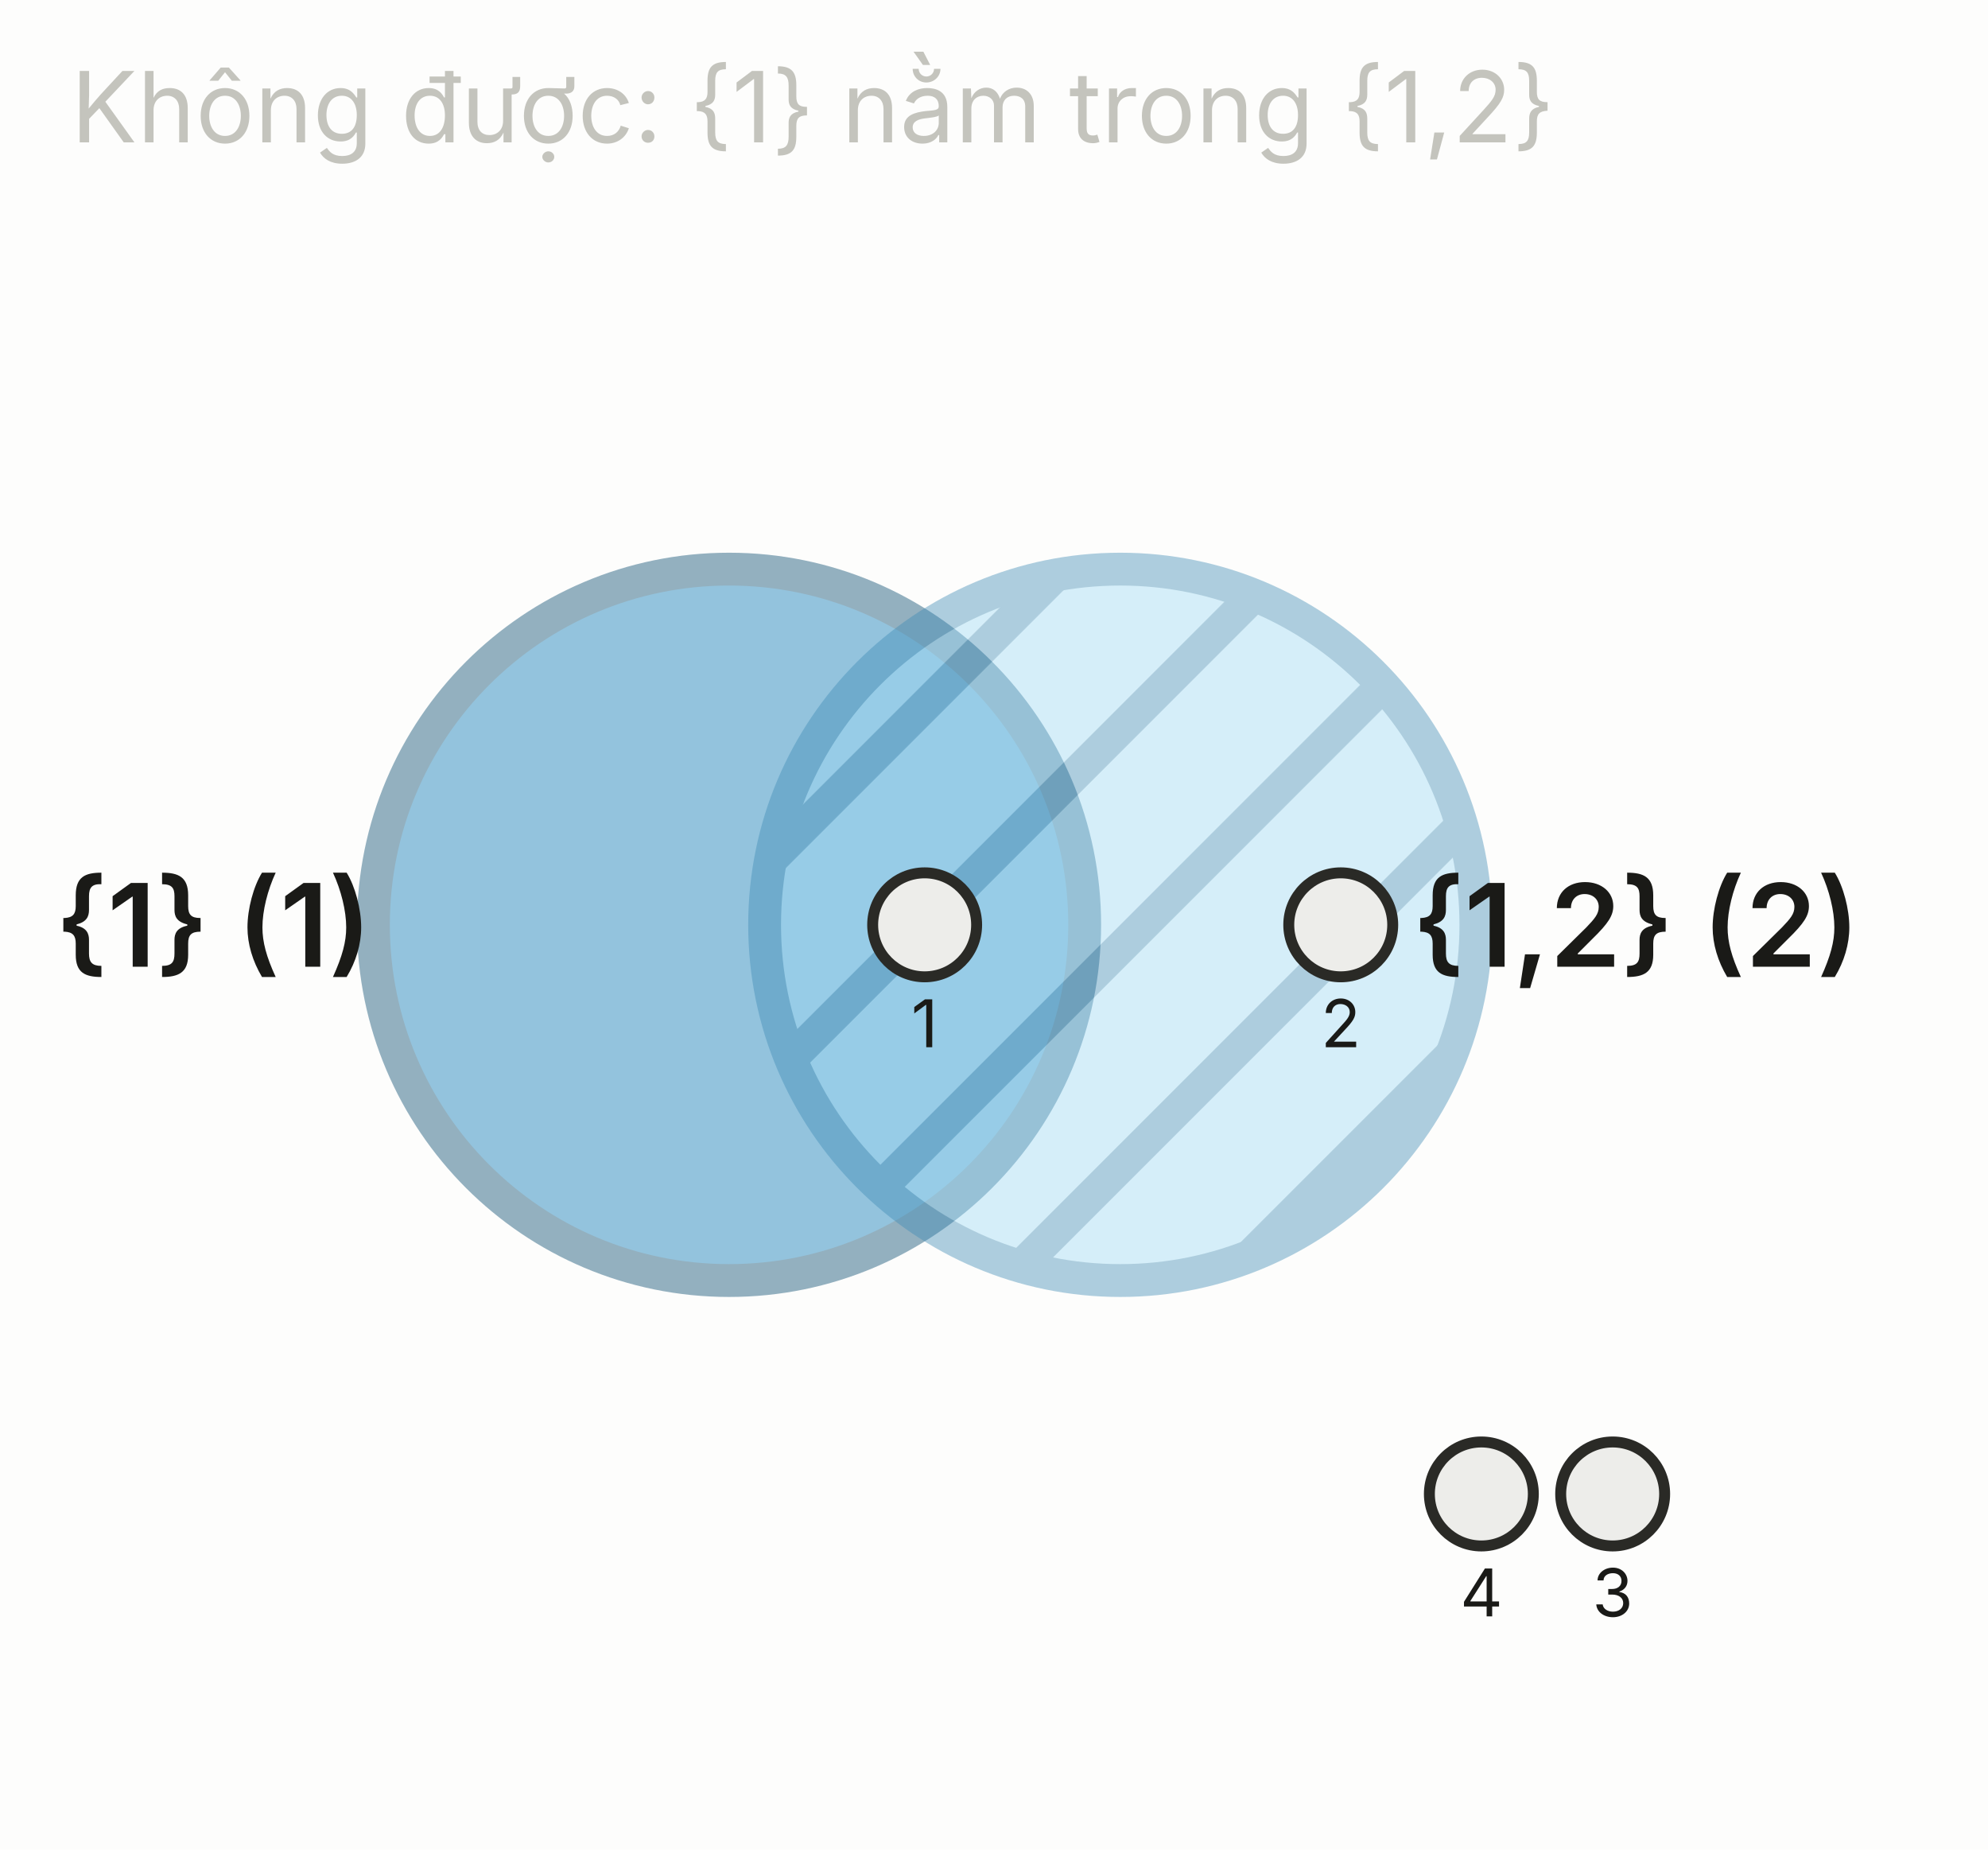
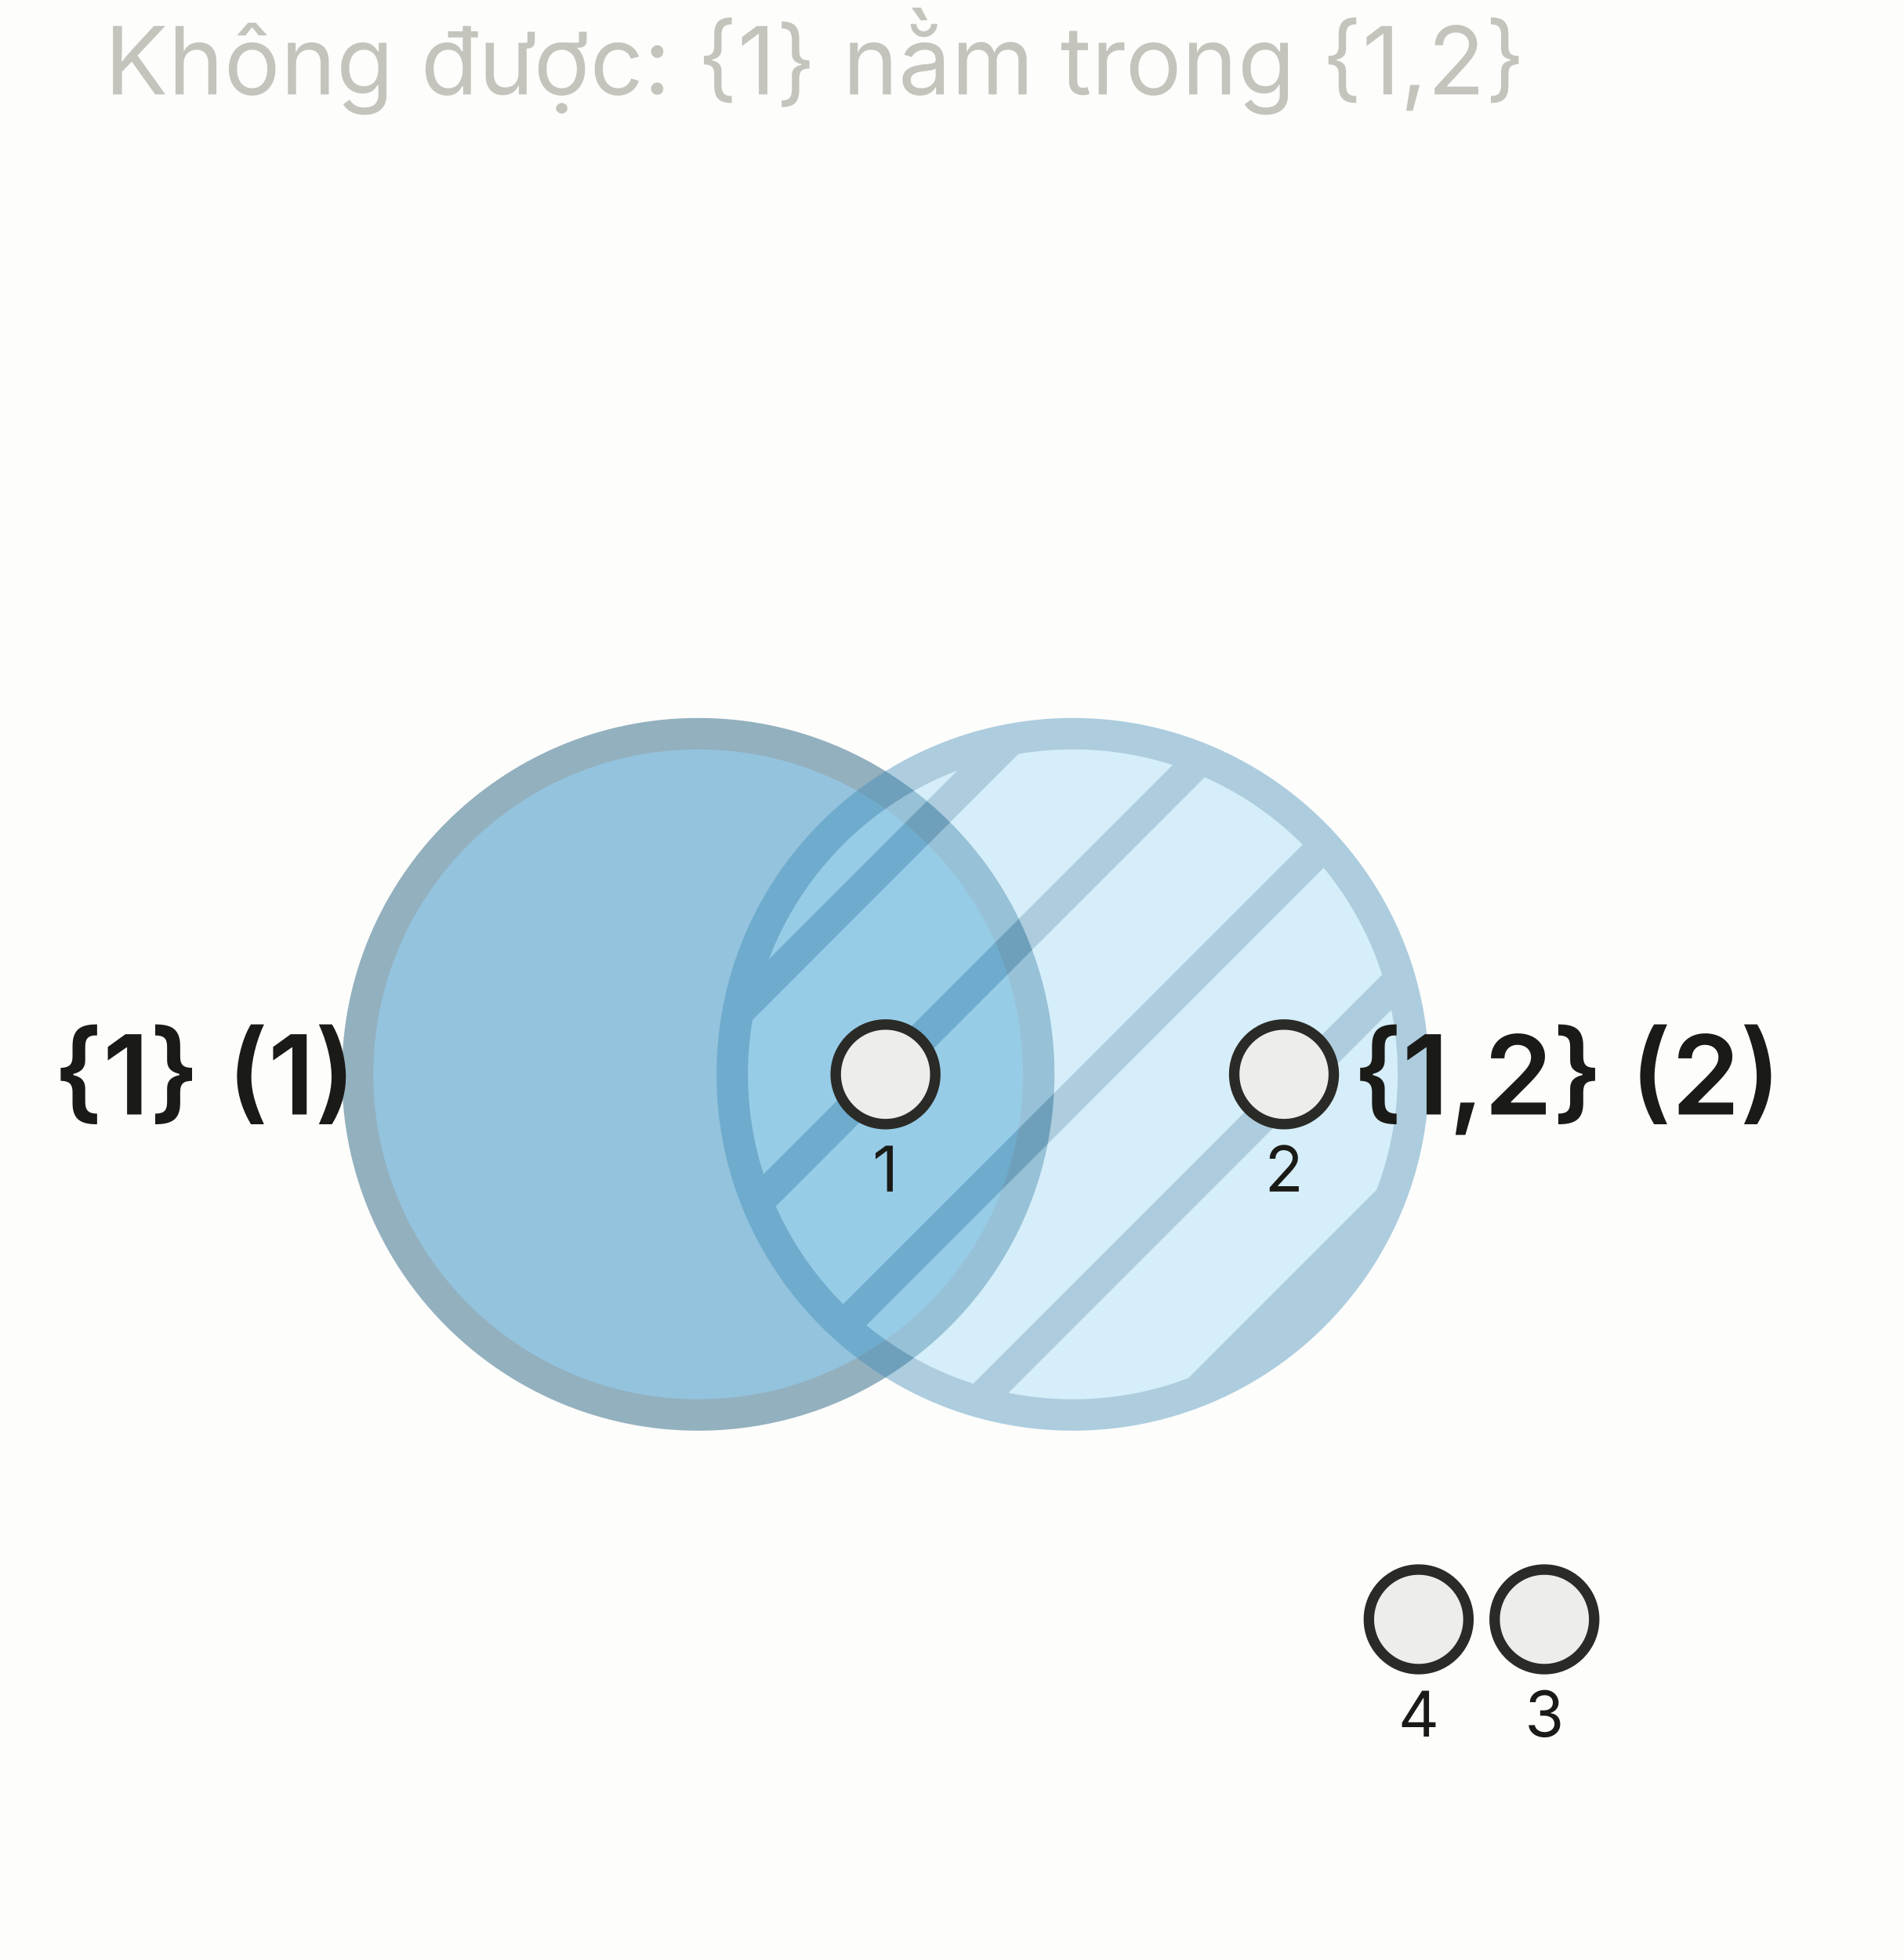
- <svg xmlns="http://www.w3.org/2000/svg" viewBox="-33.8 -33.8 72.67 67.6">
-   <rect fill="#FDFDFC" height="67.6" width="72.67" x="-33.8" y="-33.8" />
+ <svg xmlns="http://www.w3.org/2000/svg" viewBox="-33.8 -41 72.67 74.8">
+   <rect fill="#FDFDFC" height="74.8" width="72.67" x="-33.8" y="-41" />
  <defs>
    <pattern height="8" id="cv-pat-1" patternUnits="userSpaceOnUse" width="8">
      <rect fill="#0072B2" height="8" width="8" />
    </pattern>
    <pattern height="8" id="cv-pat-2" patternUnits="userSpaceOnUse" width="8">
      <rect fill="#9ED9F5" height="8" width="8" />
      <line stroke="#3E8BB5" stroke-width="1.2" x1="0" x2="8" y1="8" y2="0" />
      <line stroke="#3E8BB5" stroke-width="1.2" x1="-1" x2="1" y1="1" y2="-1" />
      <line stroke="#3E8BB5" stroke-width="1.2" x1="7" x2="9" y1="9" y2="7" />
    </pattern>
    <pattern height="8" id="cv-pat-3" patternUnits="userSpaceOnUse" width="8">
      <rect fill="#D55E00" height="8" width="8" />
      <line stroke="#8A3D00" stroke-width="1.2" x1="0" x2="8" y1="0" y2="8" />
      <line stroke="#8A3D00" stroke-width="1.2" x1="-1" x2="1" y1="7" y2="9" />
      <line stroke="#8A3D00" stroke-width="1.2" x1="7" x2="9" y1="-1" y2="1" />
    </pattern>
    <pattern height="8" id="cv-pat-4" patternUnits="userSpaceOnUse" width="8">
      <rect fill="#009E73" height="8" width="8" />
      <circle cx="4" cy="4" fill="#006147" r="1.4" />
    </pattern>
    <pattern height="8" id="cv-pat-5" patternUnits="userSpaceOnUse" width="8">
      <rect fill="#E69F00" height="8" width="8" />
      <line stroke="#9A6B00" stroke-width="1.2" x1="0" x2="8" y1="4" y2="4" />
      <line stroke="#9A6B00" stroke-width="1.2" x1="4" x2="4" y1="0" y2="8" />
    </pattern>
    <pattern height="8" id="cv-pat-6" patternUnits="userSpaceOnUse" width="8">
      <rect fill="#CC79A7" height="8" width="8" />
      <line stroke="#8A4E70" stroke-width="1.2" x1="0" x2="8" y1="4" y2="4" />
    </pattern>
    <pattern height="8" id="cv-pat-7" patternUnits="userSpaceOnUse" width="8">
      <rect fill="#F0E442" height="8" width="8" />
      <line stroke="#9C9400" stroke-width="1.2" x1="4" x2="4" y1="0" y2="8" />
    </pattern>
    <pattern height="8" id="cv-pat-8" patternUnits="userSpaceOnUse" width="8">
      <rect fill="#3A3A3A" height="8" width="8" />
      <line stroke="#000000" stroke-width="1.2" x1="0" x2="8" y1="0" y2="8" />
      <line stroke="#000000" stroke-width="1.2" x1="0" x2="8" y1="8" y2="0" />
    </pattern>
  </defs>
  <g class="cv-set">
    <circle cx="-7.15" cy="0" fill="url(#cv-pat-1)" opacity="0.42" r="13" stroke="#00456B" stroke-width="1.2" />
    <text dominant-baseline="central" fill="#1A1A17" font-family="'Inter', 'Segoe UI', system-ui, sans-serif" font-size="4.2" font-weight="600" text-anchor="middle" x="-26" y="0">{1} (1)</text>
    <circle cx="7.15" cy="0" fill="url(#cv-pat-2)" opacity="0.42" r="13" stroke="#3E8BB5" stroke-width="1.2" />
    <text dominant-baseline="central" fill="#1A1A17" font-family="'Inter', 'Segoe UI', system-ui, sans-serif" font-size="4.2" font-weight="600" text-anchor="middle" x="26" y="0">{1,2} (2)</text>
    <circle cx="0" cy="0" fill="#EDEDEA" r="1.9" stroke="#2A2A26" stroke-width="0.4" />
    <text dominant-baseline="central" fill="#1A1A17" font-family="'Inter', 'Segoe UI', system-ui, sans-serif" font-size="2.4" text-anchor="middle" x="0" y="3.6">1</text>
    <circle cx="15.21" cy="0" fill="#EDEDEA" r="1.9" stroke="#2A2A26" stroke-width="0.4" />
    <text dominant-baseline="central" fill="#1A1A17" font-family="'Inter', 'Segoe UI', system-ui, sans-serif" font-size="2.4" text-anchor="middle" x="15.21" y="3.6">2</text>
    <circle cx="25.15" cy="20.8" fill="#EDEDEA" r="1.9" stroke="#2A2A26" stroke-width="0.4" />
    <text dominant-baseline="central" fill="#1A1A17" font-family="'Inter', 'Segoe UI', system-ui, sans-serif" font-size="2.4" text-anchor="middle" x="25.15" y="24.4">3</text>
    <circle cx="20.35" cy="20.8" fill="#EDEDEA" r="1.9" stroke="#2A2A26" stroke-width="0.4" />
    <text dominant-baseline="central" fill="#1A1A17" font-family="'Inter', 'Segoe UI', system-ui, sans-serif" font-size="2.4" text-anchor="middle" x="20.35" y="24.4">4</text>
  </g>
-   <text fill="#C4C4BD" font-family="'Inter', 'Segoe UI', system-ui, sans-serif" font-size="3.6" x="-31.2" y="-28.6">Không được: {1} nằm trong {1,2}</text>
+   <text fill="#C4C4BD" font-family="'Inter', 'Segoe UI', system-ui, sans-serif" font-size="3.6" x="-29.8" y="-37.4">Không được: {1} nằm trong {1,2}</text>
</svg>
